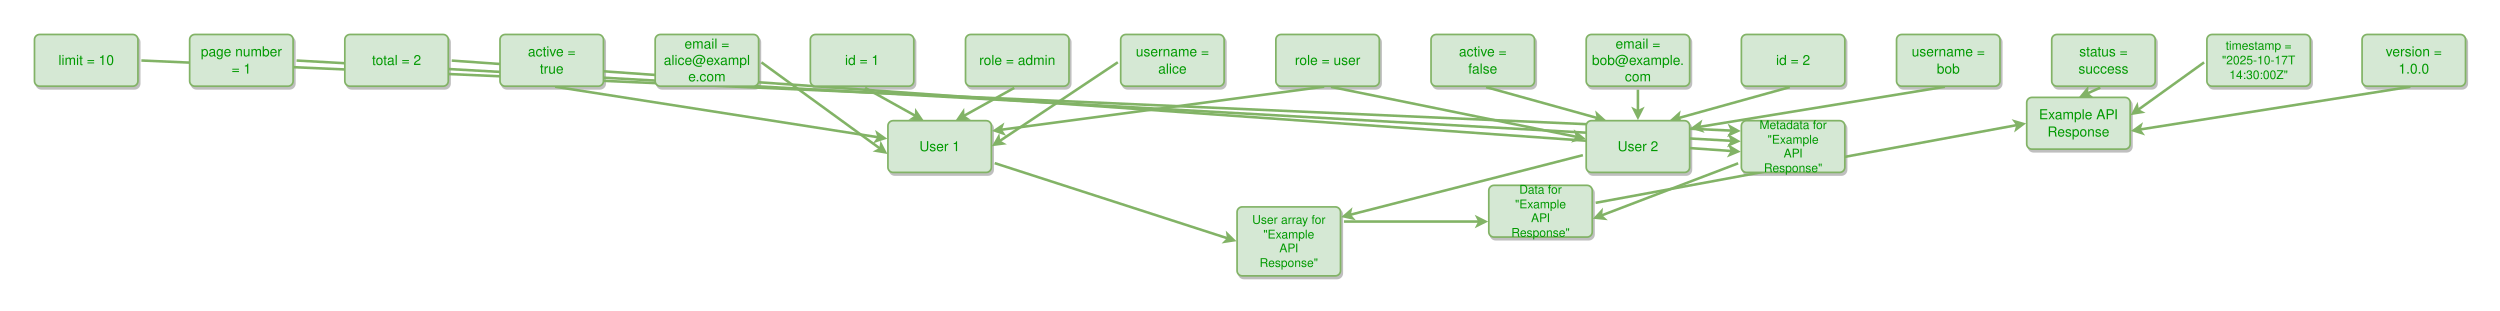
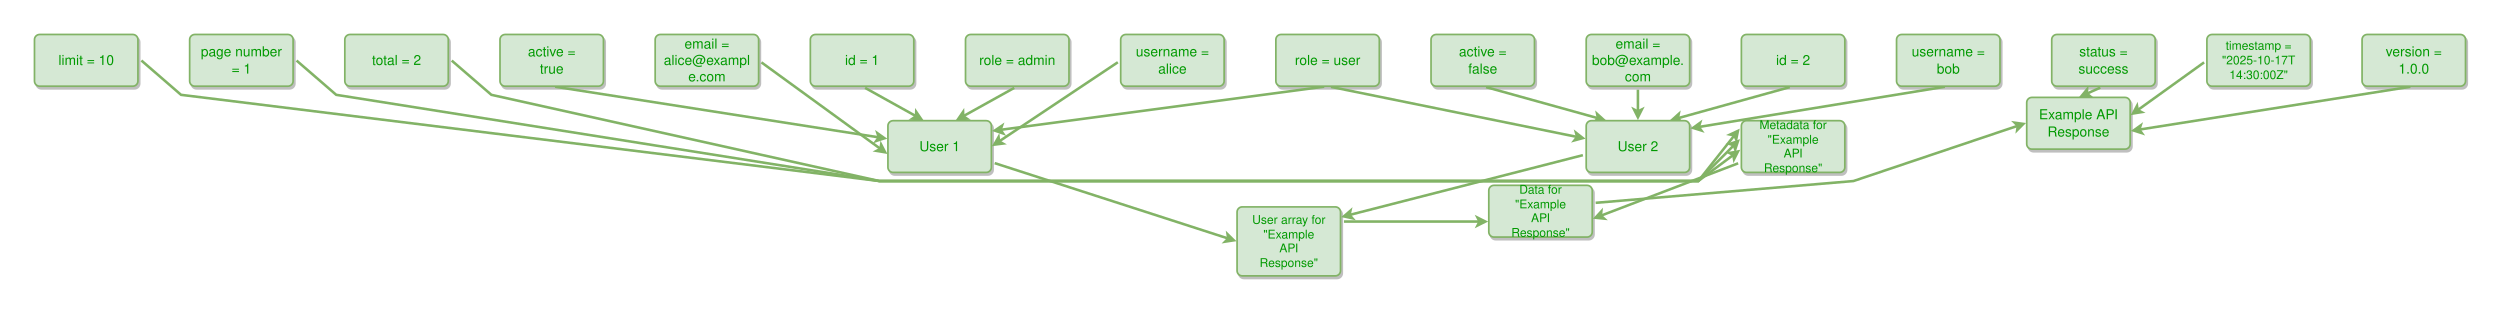
<svg xmlns="http://www.w3.org/2000/svg" width="2900" height="360" viewBox="0 0 2900 360">
  <defs>
  </defs>
  <g id="container-shells">
  </g>
  <g id="node-shadows">
    <rect x="1727" y="215" width="120" height="60" rx="6" ry="6" fill="#000000" stroke="#000000" stroke-width="2" opacity="0.25" transform="translate(2,3)" />
    <rect x="1840" y="40" width="120" height="60" rx="6" ry="6" fill="#000000" stroke="#000000" stroke-width="2" opacity="0.25" transform="translate(2,3)" />
    <rect x="940" y="40" width="120" height="60" rx="6" ry="6" fill="#000000" stroke="#000000" stroke-width="2" opacity="0.25" transform="translate(2,3)" />
    <rect x="2020" y="40" width="120" height="60" rx="6" ry="6" fill="#000000" stroke="#000000" stroke-width="2" opacity="0.25" transform="translate(2,3)" />
    <rect x="40" y="40" width="120" height="60" rx="6" ry="6" fill="#000000" stroke="#000000" stroke-width="2" opacity="0.25" transform="translate(2,3)" />
    <rect x="220" y="40" width="120" height="60" rx="6" ry="6" fill="#000000" stroke="#000000" stroke-width="2" opacity="0.25" transform="translate(2,3)" />
    <rect x="1120" y="40" width="120" height="60" rx="6" ry="6" fill="#000000" stroke="#000000" stroke-width="2" opacity="0.25" transform="translate(2,3)" />
    <rect x="1480" y="40" width="120" height="60" rx="6" ry="6" fill="#000000" stroke="#000000" stroke-width="2" opacity="0.25" transform="translate(2,3)" />
    <rect x="2380" y="40" width="120" height="60" rx="6" ry="6" fill="#000000" stroke="#000000" stroke-width="2" opacity="0.25" transform="translate(2,3)" />
    <rect x="2560" y="40" width="120" height="60" rx="6" ry="6" fill="#000000" stroke="#000000" stroke-width="2" opacity="0.25" transform="translate(2,3)" />
    <rect x="400" y="40" width="120" height="60" rx="6" ry="6" fill="#000000" stroke="#000000" stroke-width="2" opacity="0.25" transform="translate(2,3)" />
    <rect x="2351" y="113" width="120" height="60" rx="6" ry="6" fill="#000000" stroke="#000000" stroke-width="2" opacity="0.25" transform="translate(2,3)" />
    <rect x="1300" y="40" width="120" height="60" rx="6" ry="6" fill="#000000" stroke="#000000" stroke-width="2" opacity="0.25" transform="translate(2,3)" />
    <rect x="2200" y="40" width="120" height="60" rx="6" ry="6" fill="#000000" stroke="#000000" stroke-width="2" opacity="0.25" transform="translate(2,3)" />
    <rect x="2740" y="40" width="120" height="60" rx="6" ry="6" fill="#000000" stroke="#000000" stroke-width="2" opacity="0.25" transform="translate(2,3)" />
    <rect x="2020" y="140" width="120" height="60" rx="6" ry="6" fill="#000000" stroke="#000000" stroke-width="2" opacity="0.25" transform="translate(2,3)" />
    <rect x="1030" y="140" width="120" height="60" rx="6" ry="6" fill="#000000" stroke="#000000" stroke-width="2" opacity="0.25" transform="translate(2,3)" />
    <rect x="1840" y="140" width="120" height="60" rx="6" ry="6" fill="#000000" stroke="#000000" stroke-width="2" opacity="0.25" transform="translate(2,3)" />
    <rect x="1435" y="240" width="120" height="80" rx="6" ry="6" fill="#000000" stroke="#000000" stroke-width="2" opacity="0.25" transform="translate(2,3)" />
    <rect x="1660" y="40" width="120" height="60" rx="6" ry="6" fill="#000000" stroke="#000000" stroke-width="2" opacity="0.25" transform="translate(2,3)" />
    <rect x="580" y="40" width="120" height="60" rx="6" ry="6" fill="#000000" stroke="#000000" stroke-width="2" opacity="0.25" transform="translate(2,3)" />
    <rect x="760" y="40" width="120" height="60" rx="6" ry="6" fill="#000000" stroke="#000000" stroke-width="2" opacity="0.25" transform="translate(2,3)" />
  </g>
  <g id="edges">
    <g class="edge" data-edge-idx="0" data-edge-base="partof" data-edge-from="1" data-edge-to="2">
-       <line x1="1850.93" y1="235.27" x2="2340.43" y2="144.95" stroke="#82b366" stroke-width="3" />
-       <path d="M 2347.07 143.73 L 2339.03 149.78 L 2340.43 144.95 L 2337.40 140.93 Z" fill="#82b366" stroke="#82b366" stroke-width="3" stroke-miterlimit="10" />
+       <polyline points="1850.93,235.27 2150,210 2340.67,145.88" fill="none" stroke="#82b366" stroke-width="3" />
+       <path d="M 2347.07 143.73 L 2339.97 150.86 L 2340.67 145.88 L 2337.10 142.33 Z" fill="#82b366" stroke="#82b366" stroke-width="3" stroke-miterlimit="10" />
    </g>
    <g class="edge" data-edge-idx="1" data-edge-base="partof" data-edge-from="10" data-edge-to="5">
      <line x1="1900.00" y1="104.00" x2="1900.00" y2="129.25" stroke="#82b366" stroke-width="3" />
      <path d="M 1900.00 136.00 L 1895.50 127.00 L 1900.00 129.25 L 1904.50 127.00 Z" fill="#82b366" stroke="#82b366" stroke-width="3" stroke-miterlimit="10" />
    </g>
    <g class="edge" data-edge-idx="2" data-edge-base="partof" data-edge-from="11" data-edge-to="4">
      <line x1="1003.50" y1="101.94" x2="1062.60" y2="134.78" stroke="#82b366" stroke-width="3" />
      <path d="M 1068.50 138.06 L 1058.45 137.62 L 1062.60 134.78 L 1062.82 129.75 Z" fill="#82b366" stroke="#82b366" stroke-width="3" stroke-miterlimit="10" />
    </g>
    <g class="edge" data-edge-idx="3" data-edge-base="partof" data-edge-from="12" data-edge-to="5">
      <line x1="2076.15" y1="101.07" x2="1946.36" y2="137.12" stroke="#82b366" stroke-width="3" />
      <path d="M 1939.85 138.93 L 1947.32 132.18 L 1946.36 137.12 L 1949.73 140.86 Z" fill="#82b366" stroke="#82b366" stroke-width="3" stroke-miterlimit="10" />
    </g>
    <g class="edge" data-edge-idx="4" data-edge-base="partof" data-edge-from="13" data-edge-to="3">
-       <line x1="164.00" y1="70.18" x2="2009.26" y2="151.53" stroke="#82b366" stroke-width="3" />
-       <path d="M 2016.00 151.82 L 2006.81 155.92 L 2009.26 151.53 L 2007.21 146.93 Z" fill="#82b366" stroke="#82b366" stroke-width="3" stroke-miterlimit="10" />
+       <polyline points="164.00,70.18 210,110 1020,210 1970,210 2011.82,157.12" fill="none" stroke="#82b366" stroke-width="3" />
+       <path d="M 2016.00 151.82 L 2013.95 161.67 L 2011.82 157.12 L 2006.89 156.09 Z" fill="#82b366" stroke="#82b366" stroke-width="3" stroke-miterlimit="10" />
    </g>
    <g class="edge" data-edge-idx="5" data-edge-base="partof" data-edge-from="14" data-edge-to="3">
-       <line x1="343.99" y1="70.22" x2="2009.27" y2="163.40" stroke="#82b366" stroke-width="3" />
-       <path d="M 2016.01 163.78 L 2006.77 167.77 L 2009.27 163.40 L 2007.27 158.78 Z" fill="#82b366" stroke="#82b366" stroke-width="3" stroke-miterlimit="10" />
+       <polyline points="343.99,70.22 390,110 1020,210 1970,210 2011.24,168.56" fill="none" stroke="#82b366" stroke-width="3" />
+       <path d="M 2016.01 163.78 L 2012.85 173.33 L 2011.24 168.56 L 2006.47 166.98 Z" fill="#82b366" stroke="#82b366" stroke-width="3" stroke-miterlimit="10" />
    </g>
    <g class="edge" data-edge-idx="6" data-edge-base="partof" data-edge-from="15" data-edge-to="4">
      <line x1="1176.50" y1="101.94" x2="1117.40" y2="134.78" stroke="#82b366" stroke-width="3" />
      <path d="M 1111.50 138.06 L 1117.18 129.75 L 1117.40 134.78 L 1121.55 137.62 Z" fill="#82b366" stroke="#82b366" stroke-width="3" stroke-miterlimit="10" />
    </g>
    <g class="edge" data-edge-idx="7" data-edge-base="partof" data-edge-from="16" data-edge-to="4">
      <line x1="1536.04" y1="100.53" x2="1160.66" y2="150.58" stroke="#82b366" stroke-width="3" />
      <path d="M 1153.96 151.47 L 1162.29 145.82 L 1160.66 150.58 L 1163.48 154.74 Z" fill="#82b366" stroke="#82b366" stroke-width="3" stroke-miterlimit="10" />
    </g>
    <g class="edge" data-edge-idx="8" data-edge-base="partof" data-edge-from="16" data-edge-to="5">
      <line x1="1543.92" y1="100.80" x2="1829.47" y2="158.86" stroke="#82b366" stroke-width="3" />
      <path d="M 1836.08 160.20 L 1826.36 162.82 L 1829.47 158.86 L 1828.16 154.00 Z" fill="#82b366" stroke="#82b366" stroke-width="3" stroke-miterlimit="10" />
    </g>
    <g class="edge" data-edge-idx="9" data-edge-base="partof" data-edge-from="17" data-edge-to="2">
      <line x1="2436.35" y1="101.64" x2="2420.81" y2="108.60" stroke="#82b366" stroke-width="3" />
      <path d="M 2414.65 111.36 L 2421.02 103.58 L 2420.81 108.60 L 2424.70 111.79 Z" fill="#82b366" stroke="#82b366" stroke-width="3" stroke-miterlimit="10" />
    </g>
    <g class="edge" data-edge-idx="10" data-edge-base="partof" data-edge-from="18" data-edge-to="2">
      <line x1="2556.75" y1="72.34" x2="2479.73" y2="127.72" stroke="#82b366" stroke-width="3" />
      <path d="M 2474.25 131.66 L 2478.93 122.76 L 2479.73 127.72 L 2484.18 130.06 Z" fill="#82b366" stroke="#82b366" stroke-width="3" stroke-miterlimit="10" />
    </g>
    <g class="edge" data-edge-idx="11" data-edge-base="partof" data-edge-from="19" data-edge-to="3">
-       <line x1="523.99" y1="70.28" x2="2009.28" y2="175.24" stroke="#82b366" stroke-width="3" />
-       <path d="M 2016.01 175.72 L 2006.72 179.57 L 2009.28 175.24 L 2007.35 170.59 Z" fill="#82b366" stroke="#82b366" stroke-width="3" stroke-miterlimit="10" />
+       <polyline points="523.99,70.28 570,110 1020,210 1830,210 1970,210 2010.60,179.75" fill="none" stroke="#82b366" stroke-width="3" />
+       <path d="M 2016.01 175.72 L 2011.48 184.70 L 2010.60 179.75 L 2006.10 177.49 Z" fill="#82b366" stroke="#82b366" stroke-width="3" stroke-miterlimit="10" />
    </g>
    <g class="edge" data-edge-idx="12" data-edge-base="partof" data-edge-from="20" data-edge-to="4">
      <line x1="1296.67" y1="72.22" x2="1158.94" y2="164.04" stroke="#82b366" stroke-width="3" />
      <path d="M 1153.33 167.78 L 1158.32 159.04 L 1158.94 164.04 L 1163.31 166.53 Z" fill="#82b366" stroke="#82b366" stroke-width="3" stroke-miterlimit="10" />
    </g>
    <g class="edge" data-edge-idx="13" data-edge-base="partof" data-edge-from="21" data-edge-to="5">
      <line x1="2256.05" y1="100.64" x2="1970.61" y2="147.27" stroke="#82b366" stroke-width="3" />
      <path d="M 1963.95 148.36 L 1972.10 142.46 L 1970.61 147.27 L 1973.56 151.35 Z" fill="#82b366" stroke="#82b366" stroke-width="3" stroke-miterlimit="10" />
    </g>
    <g class="edge" data-edge-idx="14" data-edge-base="partof" data-edge-from="22" data-edge-to="2">
      <line x1="2796.05" y1="100.62" x2="2481.62" y2="150.32" stroke="#82b366" stroke-width="3" />
      <path d="M 2474.95 151.38 L 2483.14 145.53 L 2481.62 150.32 L 2484.54 154.42 Z" fill="#82b366" stroke="#82b366" stroke-width="3" stroke-miterlimit="10" />
    </g>
    <g class="edge" data-edge-idx="15" data-edge-base="partof" data-edge-from="3" data-edge-to="1">
      <line x1="2016.26" y1="189.43" x2="1857.04" y2="250.17" stroke="#82b366" stroke-width="3" />
      <path d="M 1850.74 252.57 L 1857.54 245.16 L 1857.04 250.17 L 1860.75 253.57 Z" fill="#82b366" stroke="#82b366" stroke-width="3" stroke-miterlimit="10" />
    </g>
    <g class="edge" data-edge-idx="16" data-edge-base="partof" data-edge-from="4" data-edge-to="6">
      <line x1="1153.81" y1="189.23" x2="1424.77" y2="276.70" stroke="#82b366" stroke-width="3" />
      <path d="M 1431.19 278.77 L 1421.25 280.29 L 1424.77 276.70 L 1424.01 271.72 Z" fill="#82b366" stroke="#82b366" stroke-width="3" stroke-miterlimit="10" />
    </g>
    <g class="edge" data-edge-idx="17" data-edge-base="partof" data-edge-from="5" data-edge-to="6">
      <line x1="1836.13" y1="179.99" x2="1565.41" y2="249.33" stroke="#82b366" stroke-width="3" />
      <path d="M 1558.87 251.01 L 1566.48 244.42 L 1565.41 249.33 L 1568.71 253.13 Z" fill="#82b366" stroke="#82b366" stroke-width="3" stroke-miterlimit="10" />
    </g>
    <g class="edge" data-edge-idx="18" data-edge-base="partof" data-edge-from="6" data-edge-to="1">
      <line x1="1559.00" y1="257.00" x2="1716.25" y2="257.00" stroke="#82b366" stroke-width="3" />
      <path d="M 1723.00 257.00 L 1714.00 261.50 L 1716.25 257.00 L 1714.00 252.50 Z" fill="#82b366" stroke="#82b366" stroke-width="3" stroke-miterlimit="10" />
    </g>
    <g class="edge" data-edge-idx="19" data-edge-base="partof" data-edge-from="7" data-edge-to="5">
      <line x1="1723.85" y1="101.07" x2="1853.64" y2="137.12" stroke="#82b366" stroke-width="3" />
      <path d="M 1860.15 138.93 L 1850.27 140.86 L 1853.64 137.12 L 1852.68 132.18 Z" fill="#82b366" stroke="#82b366" stroke-width="3" stroke-miterlimit="10" />
    </g>
    <g class="edge" data-edge-idx="20" data-edge-base="partof" data-edge-from="8" data-edge-to="4">
      <line x1="643.95" y1="100.62" x2="1019.38" y2="159.34" stroke="#82b366" stroke-width="3" />
      <path d="M 1026.05 160.38 L 1016.46 163.44 L 1019.38 159.34 L 1017.85 154.55 Z" fill="#82b366" stroke="#82b366" stroke-width="3" stroke-miterlimit="10" />
    </g>
    <g class="edge" data-edge-idx="21" data-edge-base="partof" data-edge-from="9" data-edge-to="4">
      <line x1="883.24" y1="72.35" x2="1021.30" y2="172.68" stroke="#82b366" stroke-width="3" />
      <path d="M 1026.76 176.65 L 1016.84 175.00 L 1021.30 172.68 L 1022.13 167.72 Z" fill="#82b366" stroke="#82b366" stroke-width="3" stroke-miterlimit="10" />
    </g>
  </g>
  <g id="nodes">
    <rect x="1727" y="215" width="120" height="60" rx="6" ry="6" fill="#d5e8d4" stroke="#82b366" stroke-width="2" />
    <text x="1787" y="220" text-anchor="middle" dominant-baseline="middle" font-family="Helvetica,Inter,Segoe UI,Arial" font-size="14" font-weight="normal" fill="#009900">Data for</text>
    <text x="1787" y="237" text-anchor="middle" dominant-baseline="middle" font-family="Helvetica,Inter,Segoe UI,Arial" font-size="14" font-weight="normal" fill="#009900">"Example</text>
    <text x="1787" y="253" text-anchor="middle" dominant-baseline="middle" font-family="Helvetica,Inter,Segoe UI,Arial" font-size="14" font-weight="normal" fill="#009900">API</text>
    <text x="1787" y="270" text-anchor="middle" dominant-baseline="middle" font-family="Helvetica,Inter,Segoe UI,Arial" font-size="14" font-weight="normal" fill="#009900">Response"</text>
    <rect x="1840" y="40" width="120" height="60" rx="6" ry="6" fill="#d5e8d4" stroke="#82b366" stroke-width="2" />
    <text x="1900" y="51" text-anchor="middle" dominant-baseline="middle" font-family="Helvetica,Inter,Segoe UI,Arial" font-size="16" font-weight="normal" fill="#009900">email =</text>
    <text x="1900" y="70" text-anchor="middle" dominant-baseline="middle" font-family="Helvetica,Inter,Segoe UI,Arial" font-size="16" font-weight="normal" fill="#009900">bob@example.</text>
    <text x="1900" y="89" text-anchor="middle" dominant-baseline="middle" font-family="Helvetica,Inter,Segoe UI,Arial" font-size="16" font-weight="normal" fill="#009900">com</text>
    <rect x="940" y="40" width="120" height="60" rx="6" ry="6" fill="#d5e8d4" stroke="#82b366" stroke-width="2" />
    <text x="1000" y="70" text-anchor="middle" dominant-baseline="middle" font-family="Helvetica,Inter,Segoe UI,Arial" font-size="16" font-weight="normal" fill="#009900">id = 1</text>
    <rect x="2020" y="40" width="120" height="60" rx="6" ry="6" fill="#d5e8d4" stroke="#82b366" stroke-width="2" />
    <text x="2080" y="70" text-anchor="middle" dominant-baseline="middle" font-family="Helvetica,Inter,Segoe UI,Arial" font-size="16" font-weight="normal" fill="#009900">id = 2</text>
    <rect x="40" y="40" width="120" height="60" rx="6" ry="6" fill="#d5e8d4" stroke="#82b366" stroke-width="2" />
    <text x="100" y="70" text-anchor="middle" dominant-baseline="middle" font-family="Helvetica,Inter,Segoe UI,Arial" font-size="16" font-weight="normal" fill="#009900">limit = 10</text>
    <rect x="220" y="40" width="120" height="60" rx="6" ry="6" fill="#d5e8d4" stroke="#82b366" stroke-width="2" />
    <text x="280" y="60" text-anchor="middle" dominant-baseline="middle" font-family="Helvetica,Inter,Segoe UI,Arial" font-size="16" font-weight="normal" fill="#009900">page number</text>
    <text x="280" y="80" text-anchor="middle" dominant-baseline="middle" font-family="Helvetica,Inter,Segoe UI,Arial" font-size="16" font-weight="normal" fill="#009900">= 1</text>
    <rect x="1120" y="40" width="120" height="60" rx="6" ry="6" fill="#d5e8d4" stroke="#82b366" stroke-width="2" />
    <text x="1180" y="70" text-anchor="middle" dominant-baseline="middle" font-family="Helvetica,Inter,Segoe UI,Arial" font-size="16" font-weight="normal" fill="#009900">role = admin</text>
    <rect x="1480" y="40" width="120" height="60" rx="6" ry="6" fill="#d5e8d4" stroke="#82b366" stroke-width="2" />
    <text x="1540" y="70" text-anchor="middle" dominant-baseline="middle" font-family="Helvetica,Inter,Segoe UI,Arial" font-size="16" font-weight="normal" fill="#009900">role = user</text>
    <rect x="2380" y="40" width="120" height="60" rx="6" ry="6" fill="#d5e8d4" stroke="#82b366" stroke-width="2" />
    <text x="2440" y="60" text-anchor="middle" dominant-baseline="middle" font-family="Helvetica,Inter,Segoe UI,Arial" font-size="16" font-weight="normal" fill="#009900">status =</text>
    <text x="2440" y="80" text-anchor="middle" dominant-baseline="middle" font-family="Helvetica,Inter,Segoe UI,Arial" font-size="16" font-weight="normal" fill="#009900">success</text>
    <rect x="2560" y="40" width="120" height="60" rx="6" ry="6" fill="#d5e8d4" stroke="#82b366" stroke-width="2" />
    <text x="2620" y="53" text-anchor="middle" dominant-baseline="middle" font-family="Helvetica,Inter,Segoe UI,Arial" font-size="14" font-weight="normal" fill="#009900">timestamp =</text>
    <text x="2620" y="70" text-anchor="middle" dominant-baseline="middle" font-family="Helvetica,Inter,Segoe UI,Arial" font-size="14" font-weight="normal" fill="#009900">"2025-10-17T</text>
    <text x="2620" y="87" text-anchor="middle" dominant-baseline="middle" font-family="Helvetica,Inter,Segoe UI,Arial" font-size="14" font-weight="normal" fill="#009900">14:30:00Z"</text>
    <rect x="400" y="40" width="120" height="60" rx="6" ry="6" fill="#d5e8d4" stroke="#82b366" stroke-width="2" />
    <text x="460" y="70" text-anchor="middle" dominant-baseline="middle" font-family="Helvetica,Inter,Segoe UI,Arial" font-size="16" font-weight="normal" fill="#009900">total = 2</text>
    <rect x="2351" y="113" width="120" height="60" rx="6" ry="6" fill="#d5e8d4" stroke="#82b366" stroke-width="2" />
    <text x="2411" y="133" text-anchor="middle" dominant-baseline="middle" font-family="Helvetica,Inter,Segoe UI,Arial" font-size="16" font-weight="normal" fill="#009900">Example API</text>
    <text x="2411" y="153" text-anchor="middle" dominant-baseline="middle" font-family="Helvetica,Inter,Segoe UI,Arial" font-size="16" font-weight="normal" fill="#009900">Response</text>
    <rect x="1300" y="40" width="120" height="60" rx="6" ry="6" fill="#d5e8d4" stroke="#82b366" stroke-width="2" />
    <text x="1360" y="60" text-anchor="middle" dominant-baseline="middle" font-family="Helvetica,Inter,Segoe UI,Arial" font-size="16" font-weight="normal" fill="#009900">username =</text>
    <text x="1360" y="80" text-anchor="middle" dominant-baseline="middle" font-family="Helvetica,Inter,Segoe UI,Arial" font-size="16" font-weight="normal" fill="#009900">alice</text>
    <rect x="2200" y="40" width="120" height="60" rx="6" ry="6" fill="#d5e8d4" stroke="#82b366" stroke-width="2" />
    <text x="2260" y="60" text-anchor="middle" dominant-baseline="middle" font-family="Helvetica,Inter,Segoe UI,Arial" font-size="16" font-weight="normal" fill="#009900">username =</text>
    <text x="2260" y="80" text-anchor="middle" dominant-baseline="middle" font-family="Helvetica,Inter,Segoe UI,Arial" font-size="16" font-weight="normal" fill="#009900">bob</text>
    <rect x="2740" y="40" width="120" height="60" rx="6" ry="6" fill="#d5e8d4" stroke="#82b366" stroke-width="2" />
    <text x="2800" y="60" text-anchor="middle" dominant-baseline="middle" font-family="Helvetica,Inter,Segoe UI,Arial" font-size="16" font-weight="normal" fill="#009900">version =</text>
    <text x="2800" y="80" text-anchor="middle" dominant-baseline="middle" font-family="Helvetica,Inter,Segoe UI,Arial" font-size="16" font-weight="normal" fill="#009900">1.0.0</text>
    <rect x="2020" y="140" width="120" height="60" rx="6" ry="6" fill="#d5e8d4" stroke="#82b366" stroke-width="2" />
    <text x="2080" y="145" text-anchor="middle" dominant-baseline="middle" font-family="Helvetica,Inter,Segoe UI,Arial" font-size="14" font-weight="normal" fill="#009900">Metadata for</text>
    <text x="2080" y="162" text-anchor="middle" dominant-baseline="middle" font-family="Helvetica,Inter,Segoe UI,Arial" font-size="14" font-weight="normal" fill="#009900">"Example</text>
    <text x="2080" y="178" text-anchor="middle" dominant-baseline="middle" font-family="Helvetica,Inter,Segoe UI,Arial" font-size="14" font-weight="normal" fill="#009900">API</text>
    <text x="2080" y="195" text-anchor="middle" dominant-baseline="middle" font-family="Helvetica,Inter,Segoe UI,Arial" font-size="14" font-weight="normal" fill="#009900">Response"</text>
    <rect x="1030" y="140" width="120" height="60" rx="6" ry="6" fill="#d5e8d4" stroke="#82b366" stroke-width="2" />
    <text x="1090" y="170" text-anchor="middle" dominant-baseline="middle" font-family="Helvetica,Inter,Segoe UI,Arial" font-size="16" font-weight="normal" fill="#009900">User 1</text>
    <rect x="1840" y="140" width="120" height="60" rx="6" ry="6" fill="#d5e8d4" stroke="#82b366" stroke-width="2" />
    <text x="1900" y="170" text-anchor="middle" dominant-baseline="middle" font-family="Helvetica,Inter,Segoe UI,Arial" font-size="16" font-weight="normal" fill="#009900">User 2</text>
    <rect x="1435" y="240" width="120" height="80" rx="6" ry="6" fill="#d5e8d4" stroke="#82b366" stroke-width="2" />
    <text x="1495" y="255" text-anchor="middle" dominant-baseline="middle" font-family="Helvetica,Inter,Segoe UI,Arial" font-size="14" font-weight="normal" fill="#009900">User array for</text>
    <text x="1495" y="272" text-anchor="middle" dominant-baseline="middle" font-family="Helvetica,Inter,Segoe UI,Arial" font-size="14" font-weight="normal" fill="#009900">"Example</text>
    <text x="1495" y="288" text-anchor="middle" dominant-baseline="middle" font-family="Helvetica,Inter,Segoe UI,Arial" font-size="14" font-weight="normal" fill="#009900">API</text>
    <text x="1495" y="305" text-anchor="middle" dominant-baseline="middle" font-family="Helvetica,Inter,Segoe UI,Arial" font-size="14" font-weight="normal" fill="#009900">Response"</text>
    <rect x="1660" y="40" width="120" height="60" rx="6" ry="6" fill="#d5e8d4" stroke="#82b366" stroke-width="2" />
    <text x="1720" y="60" text-anchor="middle" dominant-baseline="middle" font-family="Helvetica,Inter,Segoe UI,Arial" font-size="16" font-weight="normal" fill="#009900">active =</text>
    <text x="1720" y="80" text-anchor="middle" dominant-baseline="middle" font-family="Helvetica,Inter,Segoe UI,Arial" font-size="16" font-weight="normal" fill="#009900">false</text>
    <rect x="580" y="40" width="120" height="60" rx="6" ry="6" fill="#d5e8d4" stroke="#82b366" stroke-width="2" />
    <text x="640" y="60" text-anchor="middle" dominant-baseline="middle" font-family="Helvetica,Inter,Segoe UI,Arial" font-size="16" font-weight="normal" fill="#009900">active =</text>
    <text x="640" y="80" text-anchor="middle" dominant-baseline="middle" font-family="Helvetica,Inter,Segoe UI,Arial" font-size="16" font-weight="normal" fill="#009900">true</text>
    <rect x="760" y="40" width="120" height="60" rx="6" ry="6" fill="#d5e8d4" stroke="#82b366" stroke-width="2" />
    <text x="820" y="51" text-anchor="middle" dominant-baseline="middle" font-family="Helvetica,Inter,Segoe UI,Arial" font-size="16" font-weight="normal" fill="#009900">email =</text>
    <text x="820" y="70" text-anchor="middle" dominant-baseline="middle" font-family="Helvetica,Inter,Segoe UI,Arial" font-size="16" font-weight="normal" fill="#009900">alice@exampl</text>
    <text x="820" y="89" text-anchor="middle" dominant-baseline="middle" font-family="Helvetica,Inter,Segoe UI,Arial" font-size="16" font-weight="normal" fill="#009900">e.com</text>
  </g>
</svg>
